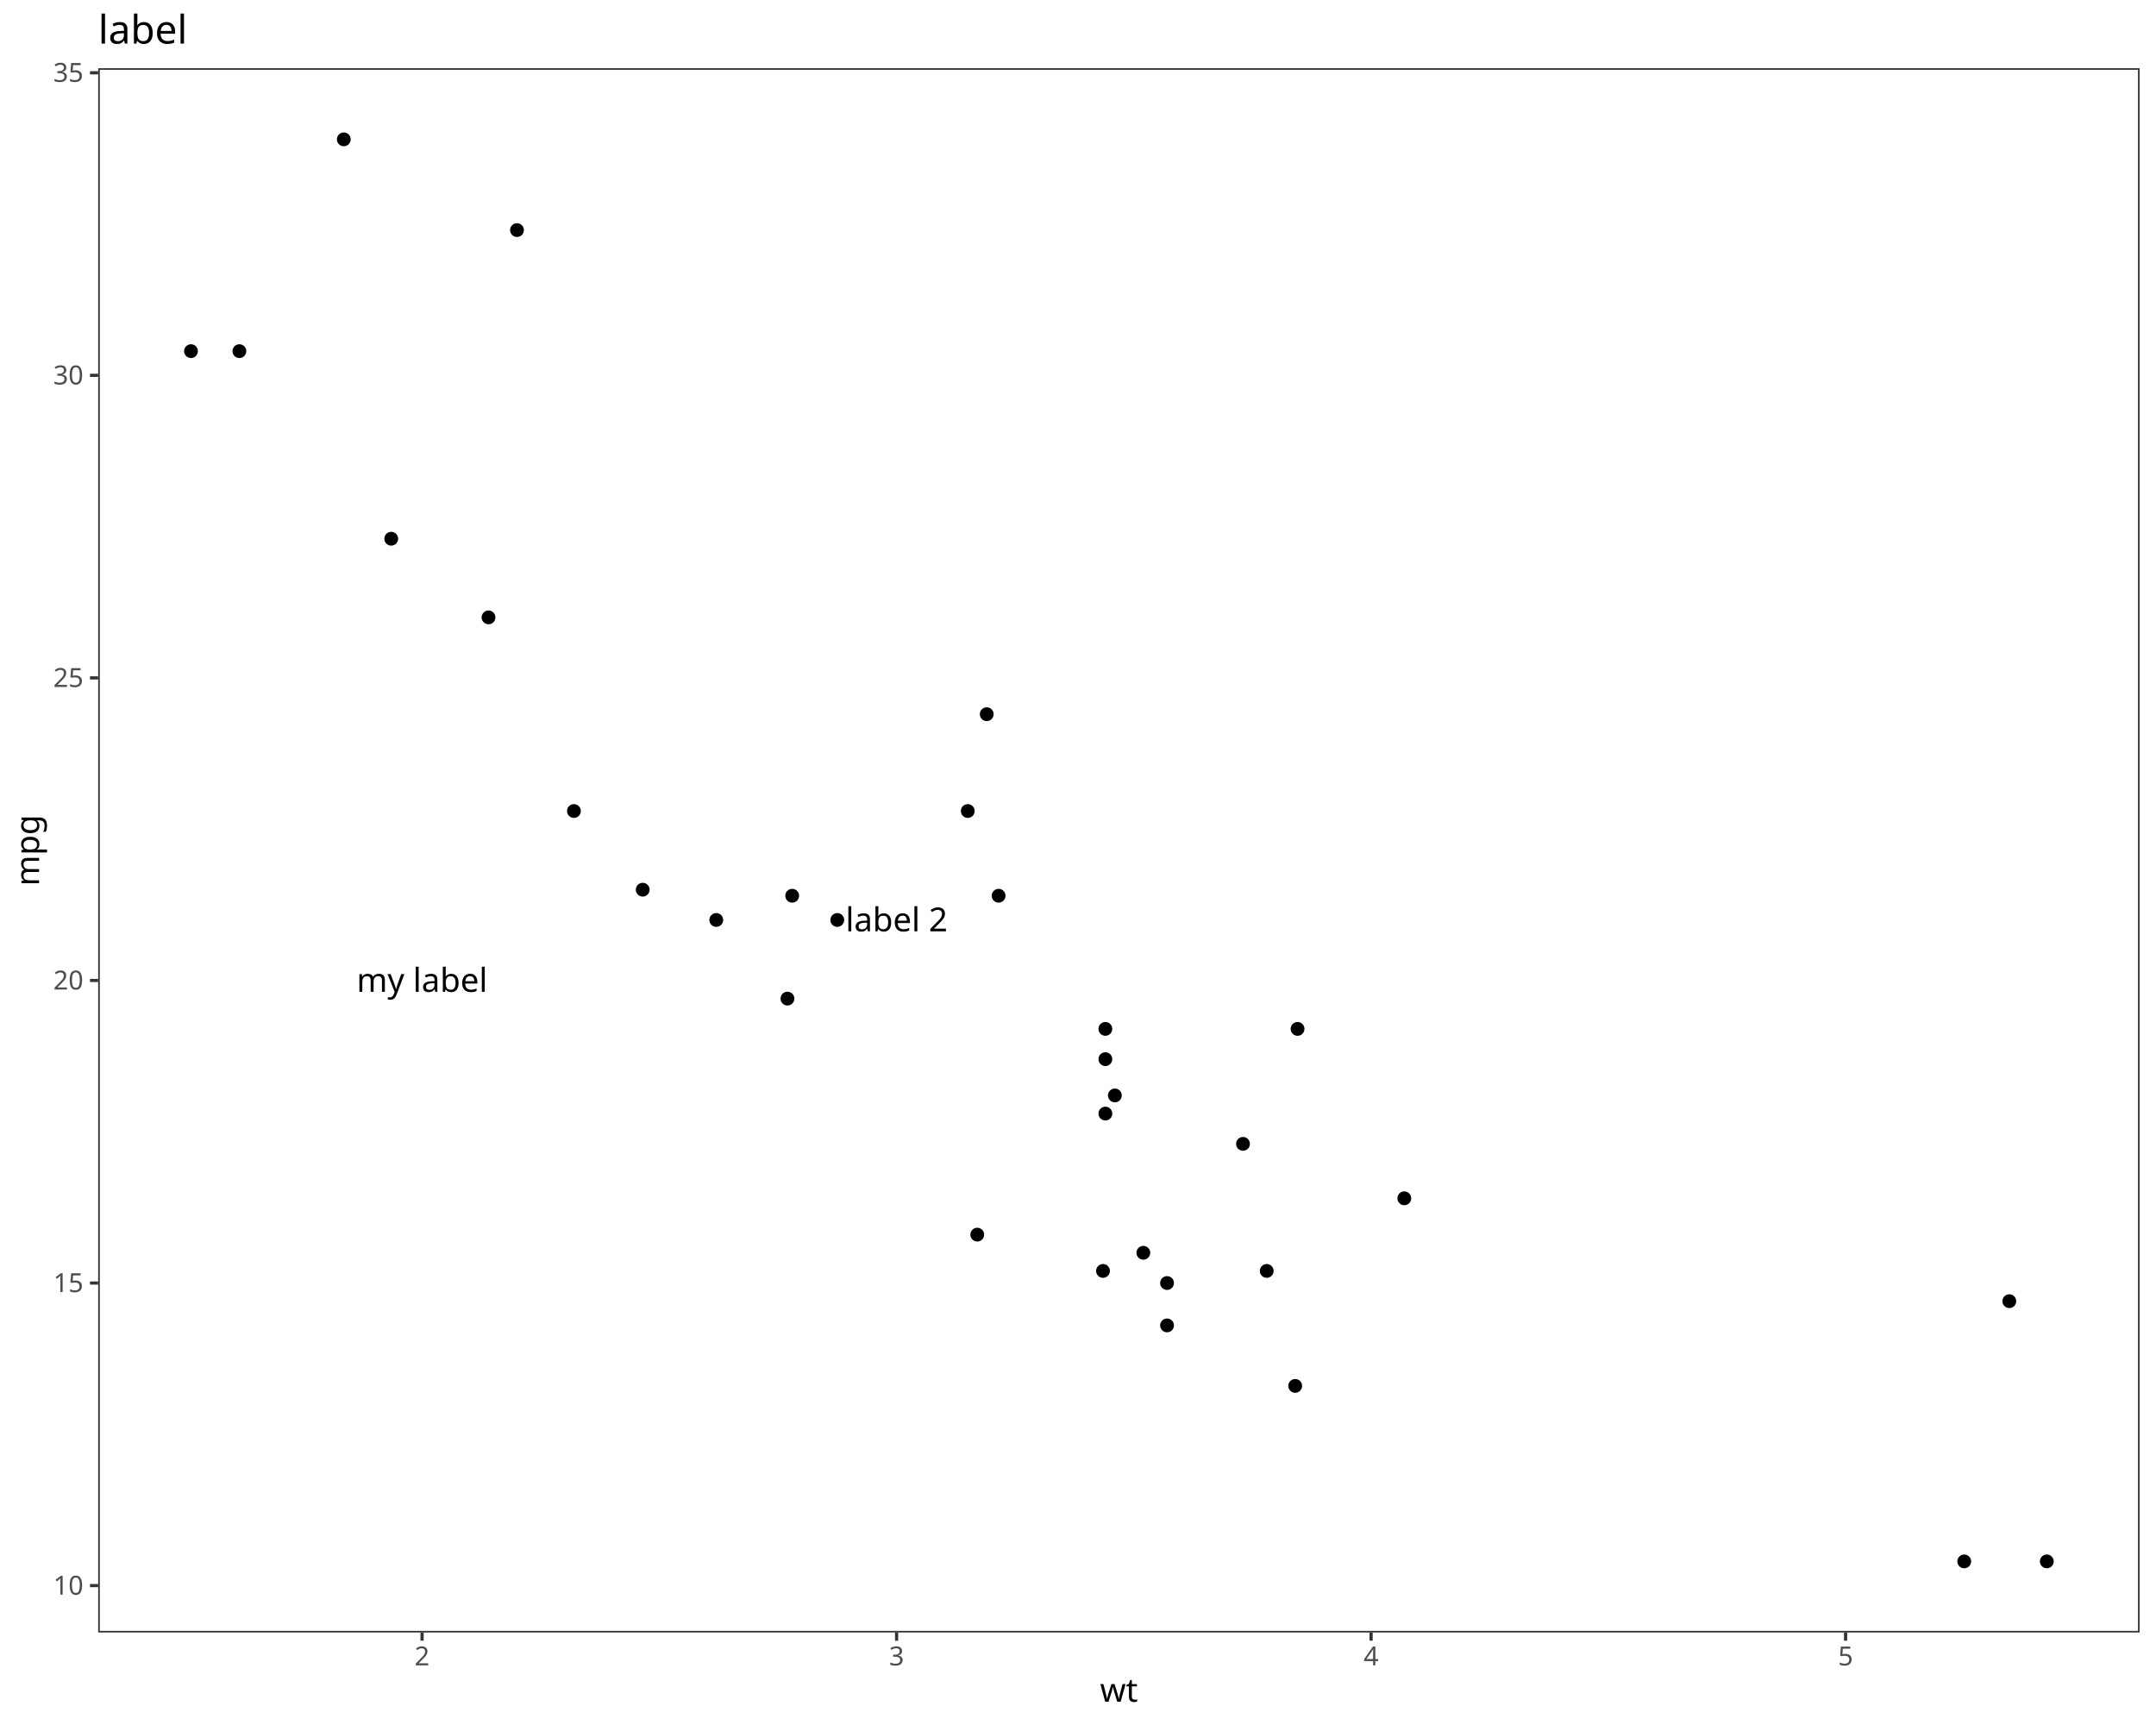
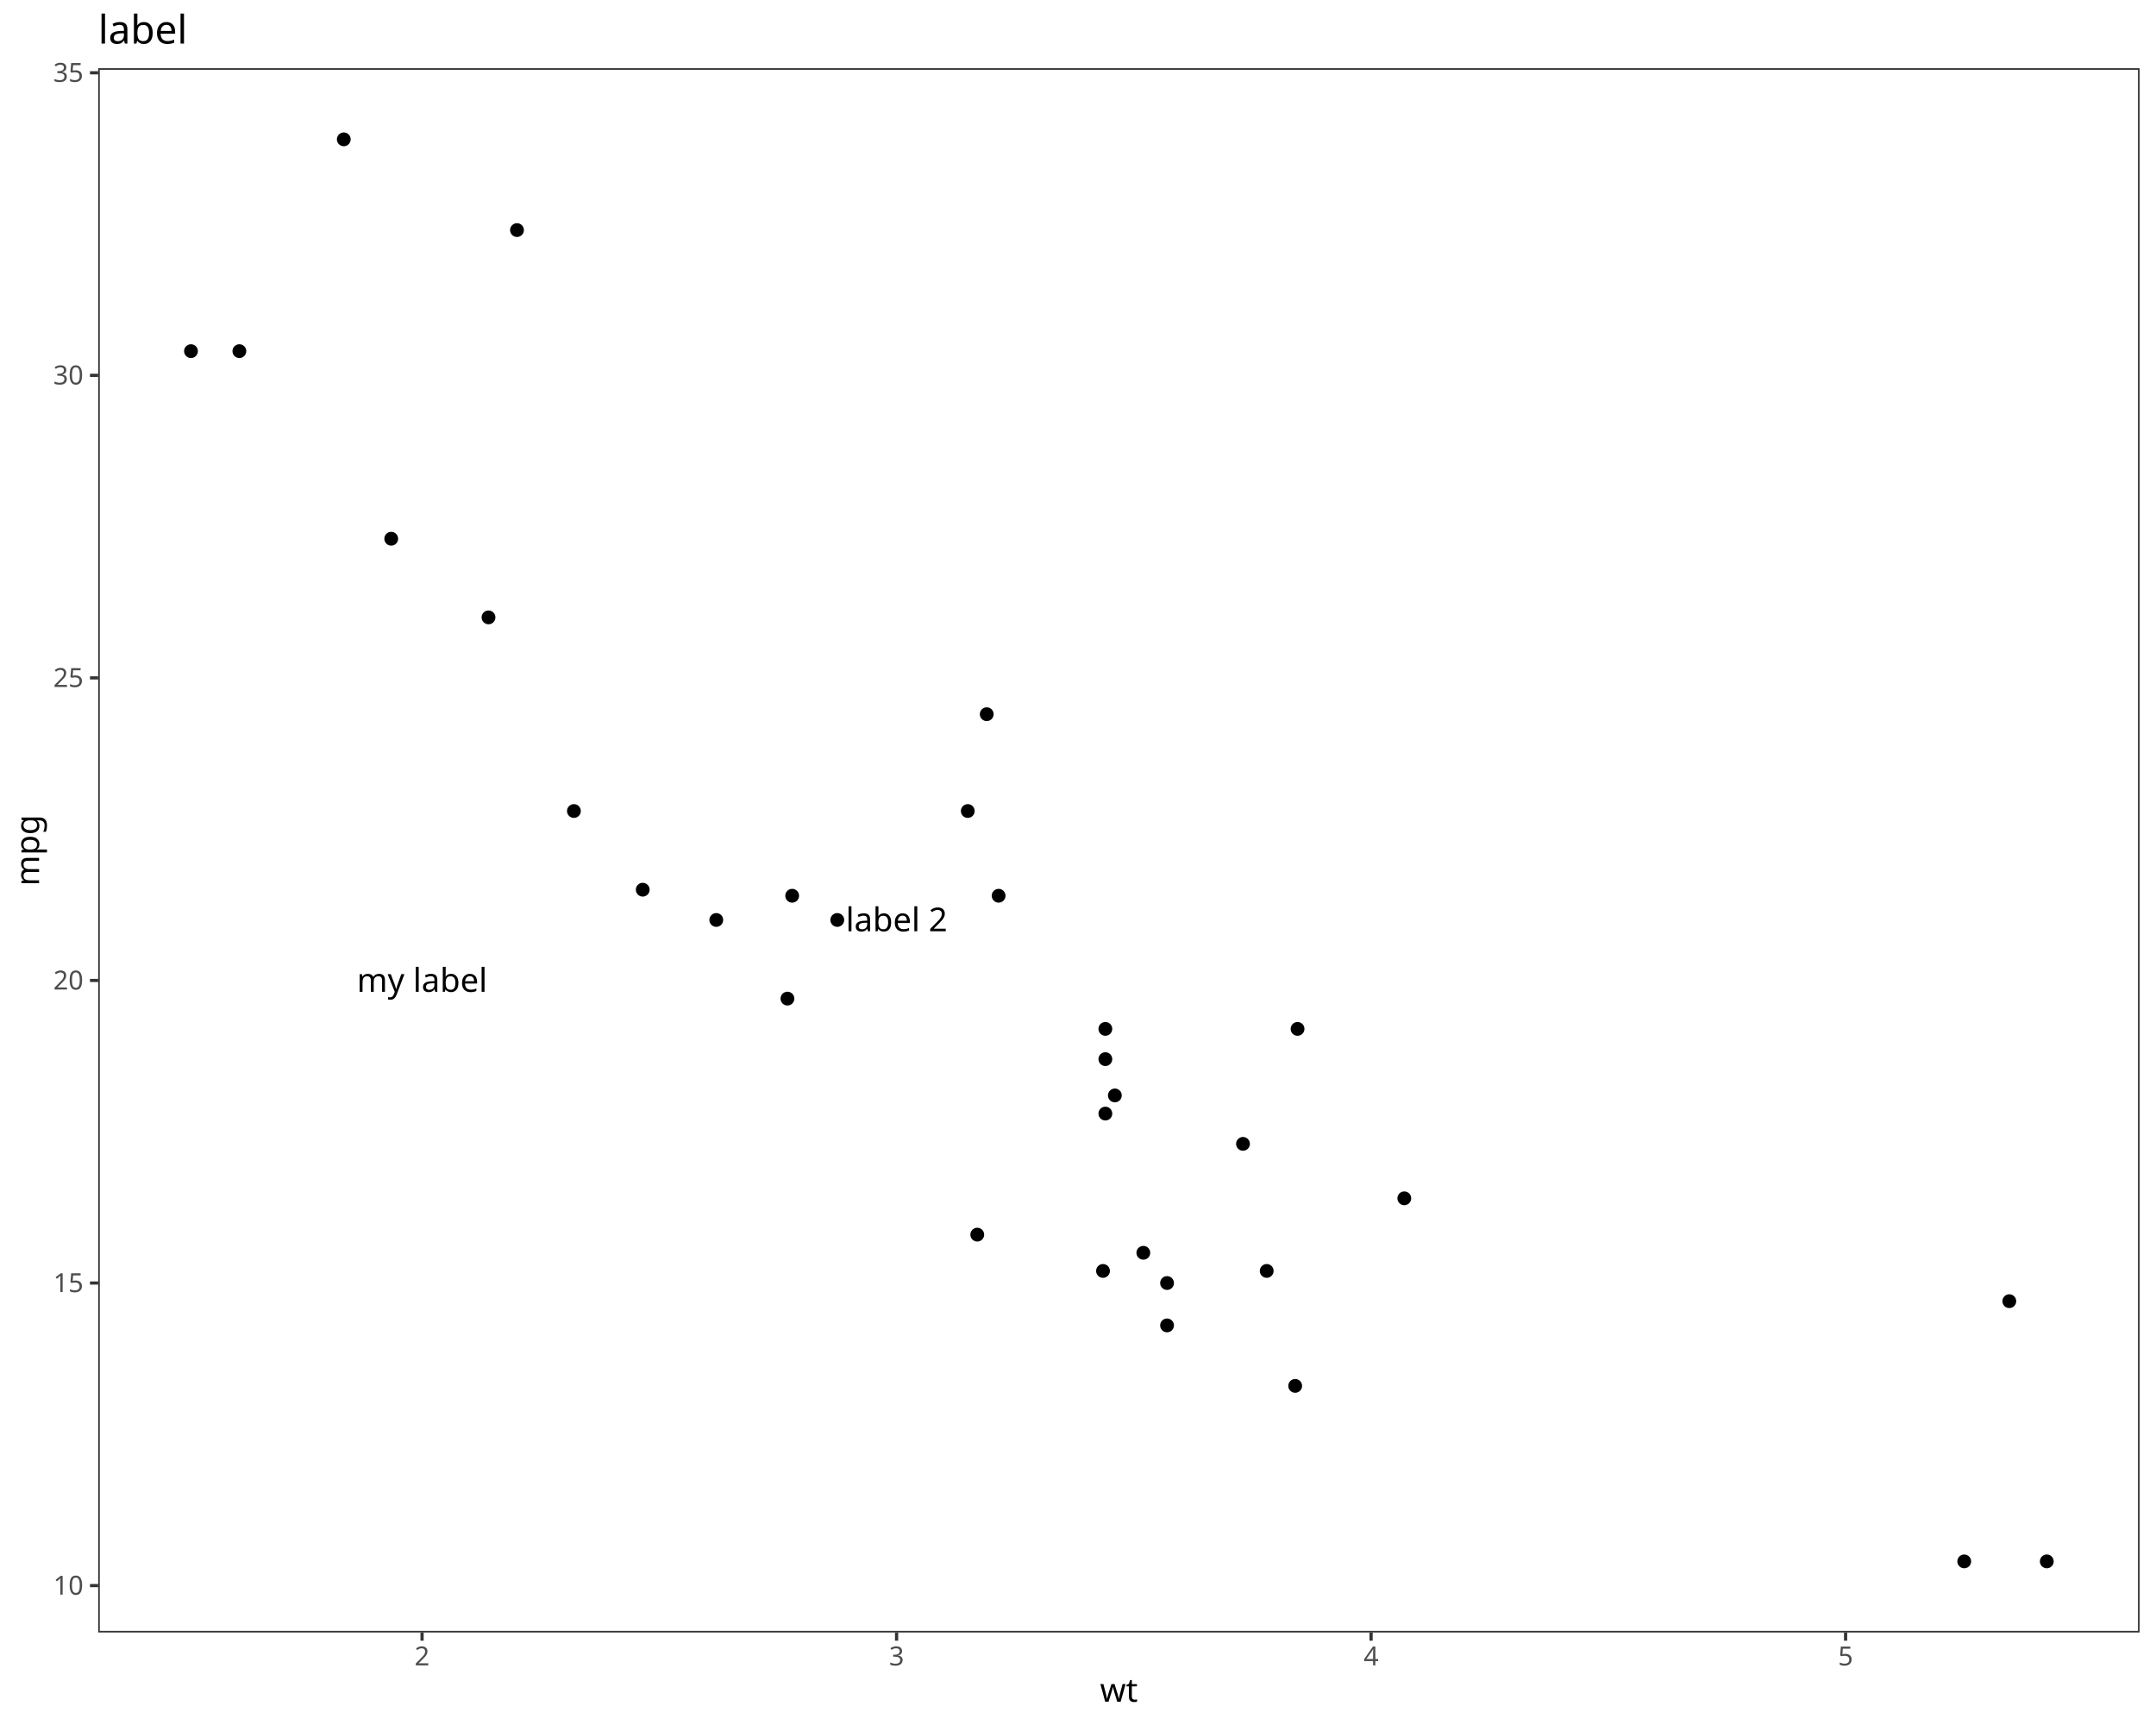
<svg xmlns="http://www.w3.org/2000/svg" class="svglite" data-engine-version="2.0" width="720.00pt" height="576.00pt" viewBox="0 0 720.00 576.00">
  <defs>
    <style type="text/css">
    .svglite line, .svglite polyline, .svglite polygon, .svglite path, .svglite rect, .svglite circle {
      fill: none;
      stroke: #000000;
      stroke-linecap: round;
      stroke-linejoin: round;
      stroke-miterlimit: 10.00;
    }
  </style>
  </defs>
  <rect width="100%" height="100%" style="stroke: none; fill: #FFFFFF;" />
  <defs>
    <clipPath id="cpMC4wMHw3MjAuMDB8MC4wMHw1NzYuMDA=">
      <rect x="0.00" y="0.00" width="720.00" height="576.00" />
    </clipPath>
  </defs>
  <g clip-path="url(#cpMC4wMHw3MjAuMDB8MC4wMHw1NzYuMDA=)">
    <rect x="0.00" y="0.00" width="720.00" height="576.00" style="stroke-width: 1.07; stroke: #FFFFFF; fill: #FFFFFF;" />
  </g>
  <defs>
    <clipPath id="cpMzIuNzl8NzE0LjUyfDIyLjc4fDU0NS4xMQ==">
      <rect x="32.79" y="22.78" width="681.73" height="522.33" />
    </clipPath>
  </defs>
  <g clip-path="url(#cpMzIuNzl8NzE0LjUyfDIyLjc4fDU0NS4xMQ==)">
    <rect x="32.79" y="22.78" width="681.73" height="522.33" style="stroke-width: 1.07; stroke: none; fill: #FFFFFF;" />
    <circle cx="239.20" cy="307.19" r="1.95" style="stroke-width: 0.71; fill: #000000;" />
    <circle cx="279.61" cy="307.19" r="1.95" style="stroke-width: 0.71; fill: #000000;" />
    <circle cx="191.66" cy="270.81" r="1.95" style="stroke-width: 0.71; fill: #000000;" />
    <circle cx="333.49" cy="299.10" r="1.95" style="stroke-width: 0.71; fill: #000000;" />
    <circle cx="369.14" cy="353.66" r="1.95" style="stroke-width: 0.71; fill: #000000;" />
    <circle cx="372.31" cy="365.78" r="1.95" style="stroke-width: 0.71; fill: #000000;" />
    <circle cx="389.74" cy="442.57" r="1.95" style="stroke-width: 0.71; fill: #000000;" />
    <circle cx="329.52" cy="238.48" r="1.95" style="stroke-width: 0.71; fill: #000000;" />
    <circle cx="323.19" cy="270.81" r="1.95" style="stroke-width: 0.71; fill: #000000;" />
    <circle cx="369.14" cy="343.56" r="1.95" style="stroke-width: 0.71; fill: #000000;" />
    <circle cx="369.14" cy="371.84" r="1.95" style="stroke-width: 0.71; fill: #000000;" />
    <circle cx="468.97" cy="400.13" r="1.95" style="stroke-width: 0.71; fill: #000000;" />
    <circle cx="415.10" cy="381.95" r="1.95" style="stroke-width: 0.71; fill: #000000;" />
    <circle cx="423.02" cy="424.38" r="1.95" style="stroke-width: 0.71; fill: #000000;" />
    <circle cx="655.96" cy="521.37" r="1.95" style="stroke-width: 0.71; fill: #000000;" />
    <circle cx="683.53" cy="521.37" r="1.95" style="stroke-width: 0.71; fill: #000000;" />
    <circle cx="671.01" cy="434.48" r="1.95" style="stroke-width: 0.71; fill: #000000;" />
    <circle cx="172.65" cy="76.83" r="1.95" style="stroke-width: 0.71; fill: #000000;" />
    <circle cx="79.94" cy="117.25" r="1.95" style="stroke-width: 0.71; fill: #000000;" />
    <circle cx="114.81" cy="46.53" r="1.95" style="stroke-width: 0.71; fill: #000000;" />
    <circle cx="214.64" cy="297.08" r="1.95" style="stroke-width: 0.71; fill: #000000;" />
    <circle cx="381.82" cy="418.32" r="1.95" style="stroke-width: 0.71; fill: #000000;" />
    <circle cx="368.35" cy="424.38" r="1.95" style="stroke-width: 0.71; fill: #000000;" />
    <circle cx="432.53" cy="462.77" r="1.95" style="stroke-width: 0.71; fill: #000000;" />
    <circle cx="433.32" cy="343.56" r="1.95" style="stroke-width: 0.71; fill: #000000;" />
    <circle cx="130.65" cy="179.89" r="1.95" style="stroke-width: 0.71; fill: #000000;" />
    <circle cx="163.14" cy="206.15" r="1.95" style="stroke-width: 0.71; fill: #000000;" />
    <circle cx="63.78" cy="117.25" r="1.95" style="stroke-width: 0.71; fill: #000000;" />
    <circle cx="326.36" cy="412.26" r="1.95" style="stroke-width: 0.71; fill: #000000;" />
    <circle cx="262.97" cy="333.45" r="1.95" style="stroke-width: 0.71; fill: #000000;" />
    <circle cx="389.74" cy="428.42" r="1.95" style="stroke-width: 0.71; fill: #000000;" />
    <circle cx="264.55" cy="299.10" r="1.95" style="stroke-width: 0.71; fill: #000000;" />
-     <text x="140.95" y="331.19" text-anchor="middle" style="font-size: 11.04px; font-family: sans;" textLength="41.11px" lengthAdjust="spacingAndGlyphs">my label</text>
-     <text x="299.42" y="310.98" text-anchor="middle" style="font-size: 11.04px; font-family: sans;" textLength="32.53px" lengthAdjust="spacingAndGlyphs">label 2</text>
+     <text x="140.95" y="331.18" text-anchor="middle" style="font-size: 11.00px; font-family: sans;" textLength="40.97px" lengthAdjust="spacingAndGlyphs">my label</text>
+     <text x="299.42" y="310.97" text-anchor="middle" style="font-size: 11.00px; font-family: sans;" textLength="32.41px" lengthAdjust="spacingAndGlyphs">label 2</text>
    <rect x="32.79" y="22.78" width="681.73" height="522.33" style="stroke-width: 1.07; stroke: #333333;" />
  </g>
  <g clip-path="url(#cpMC4wMHw3MjAuMDB8MC4wMHw1NzYuMDA=)">
    <text x="27.86" y="532.48" text-anchor="end" style="font-size: 8.80px; fill: #4D4D4D; font-family: sans;" textLength="9.79px" lengthAdjust="spacingAndGlyphs">10</text>
    <text x="27.86" y="431.45" text-anchor="end" style="font-size: 8.80px; fill: #4D4D4D; font-family: sans;" textLength="9.79px" lengthAdjust="spacingAndGlyphs">15</text>
    <text x="27.86" y="330.42" text-anchor="end" style="font-size: 8.80px; fill: #4D4D4D; font-family: sans;" textLength="9.79px" lengthAdjust="spacingAndGlyphs">20</text>
    <text x="27.86" y="229.39" text-anchor="end" style="font-size: 8.80px; fill: #4D4D4D; font-family: sans;" textLength="9.79px" lengthAdjust="spacingAndGlyphs">25</text>
    <text x="27.86" y="128.36" text-anchor="end" style="font-size: 8.80px; fill: #4D4D4D; font-family: sans;" textLength="9.79px" lengthAdjust="spacingAndGlyphs">30</text>
    <text x="27.86" y="27.33" text-anchor="end" style="font-size: 8.80px; fill: #4D4D4D; font-family: sans;" textLength="9.79px" lengthAdjust="spacingAndGlyphs">35</text>
    <polyline points="30.05,529.45 32.79,529.45 " style="stroke-width: 1.07; stroke: #333333; stroke-linecap: butt;" />
    <polyline points="30.05,428.42 32.79,428.42 " style="stroke-width: 1.07; stroke: #333333; stroke-linecap: butt;" />
    <polyline points="30.05,327.39 32.79,327.39 " style="stroke-width: 1.07; stroke: #333333; stroke-linecap: butt;" />
    <polyline points="30.05,226.36 32.79,226.36 " style="stroke-width: 1.07; stroke: #333333; stroke-linecap: butt;" />
    <polyline points="30.05,125.33 32.79,125.33 " style="stroke-width: 1.07; stroke: #333333; stroke-linecap: butt;" />
    <polyline points="30.05,24.30 32.79,24.30 " style="stroke-width: 1.07; stroke: #333333; stroke-linecap: butt;" />
    <polyline points="140.95,547.85 140.95,545.11 " style="stroke-width: 1.07; stroke: #333333; stroke-linecap: butt;" />
    <polyline points="299.42,547.85 299.42,545.11 " style="stroke-width: 1.07; stroke: #333333; stroke-linecap: butt;" />
    <polyline points="457.88,547.85 457.88,545.11 " style="stroke-width: 1.07; stroke: #333333; stroke-linecap: butt;" />
    <polyline points="616.34,547.85 616.34,545.11 " style="stroke-width: 1.07; stroke: #333333; stroke-linecap: butt;" />
    <text x="140.95" y="556.10" text-anchor="middle" style="font-size: 8.80px; fill: #4D4D4D; font-family: sans;" textLength="4.89px" lengthAdjust="spacingAndGlyphs">2</text>
    <text x="299.42" y="556.10" text-anchor="middle" style="font-size: 8.80px; fill: #4D4D4D; font-family: sans;" textLength="4.89px" lengthAdjust="spacingAndGlyphs">3</text>
    <text x="457.88" y="556.10" text-anchor="middle" style="font-size: 8.80px; fill: #4D4D4D; font-family: sans;" textLength="4.89px" lengthAdjust="spacingAndGlyphs">4</text>
    <text x="616.34" y="556.10" text-anchor="middle" style="font-size: 8.80px; fill: #4D4D4D; font-family: sans;" textLength="4.89px" lengthAdjust="spacingAndGlyphs">5</text>
    <text x="373.66" y="568.24" text-anchor="middle" style="font-size: 11.00px; font-family: sans;" textLength="11.00px" lengthAdjust="spacingAndGlyphs">wt</text>
    <text transform="translate(13.05,283.95) rotate(-90)" text-anchor="middle" style="font-size: 11.00px; font-family: sans;" textLength="21.40px" lengthAdjust="spacingAndGlyphs">mpg</text>
    <text x="32.79" y="14.56" style="font-size: 13.20px; font-family: sans;" textLength="27.89px" lengthAdjust="spacingAndGlyphs">label</text>
  </g>
</svg>
